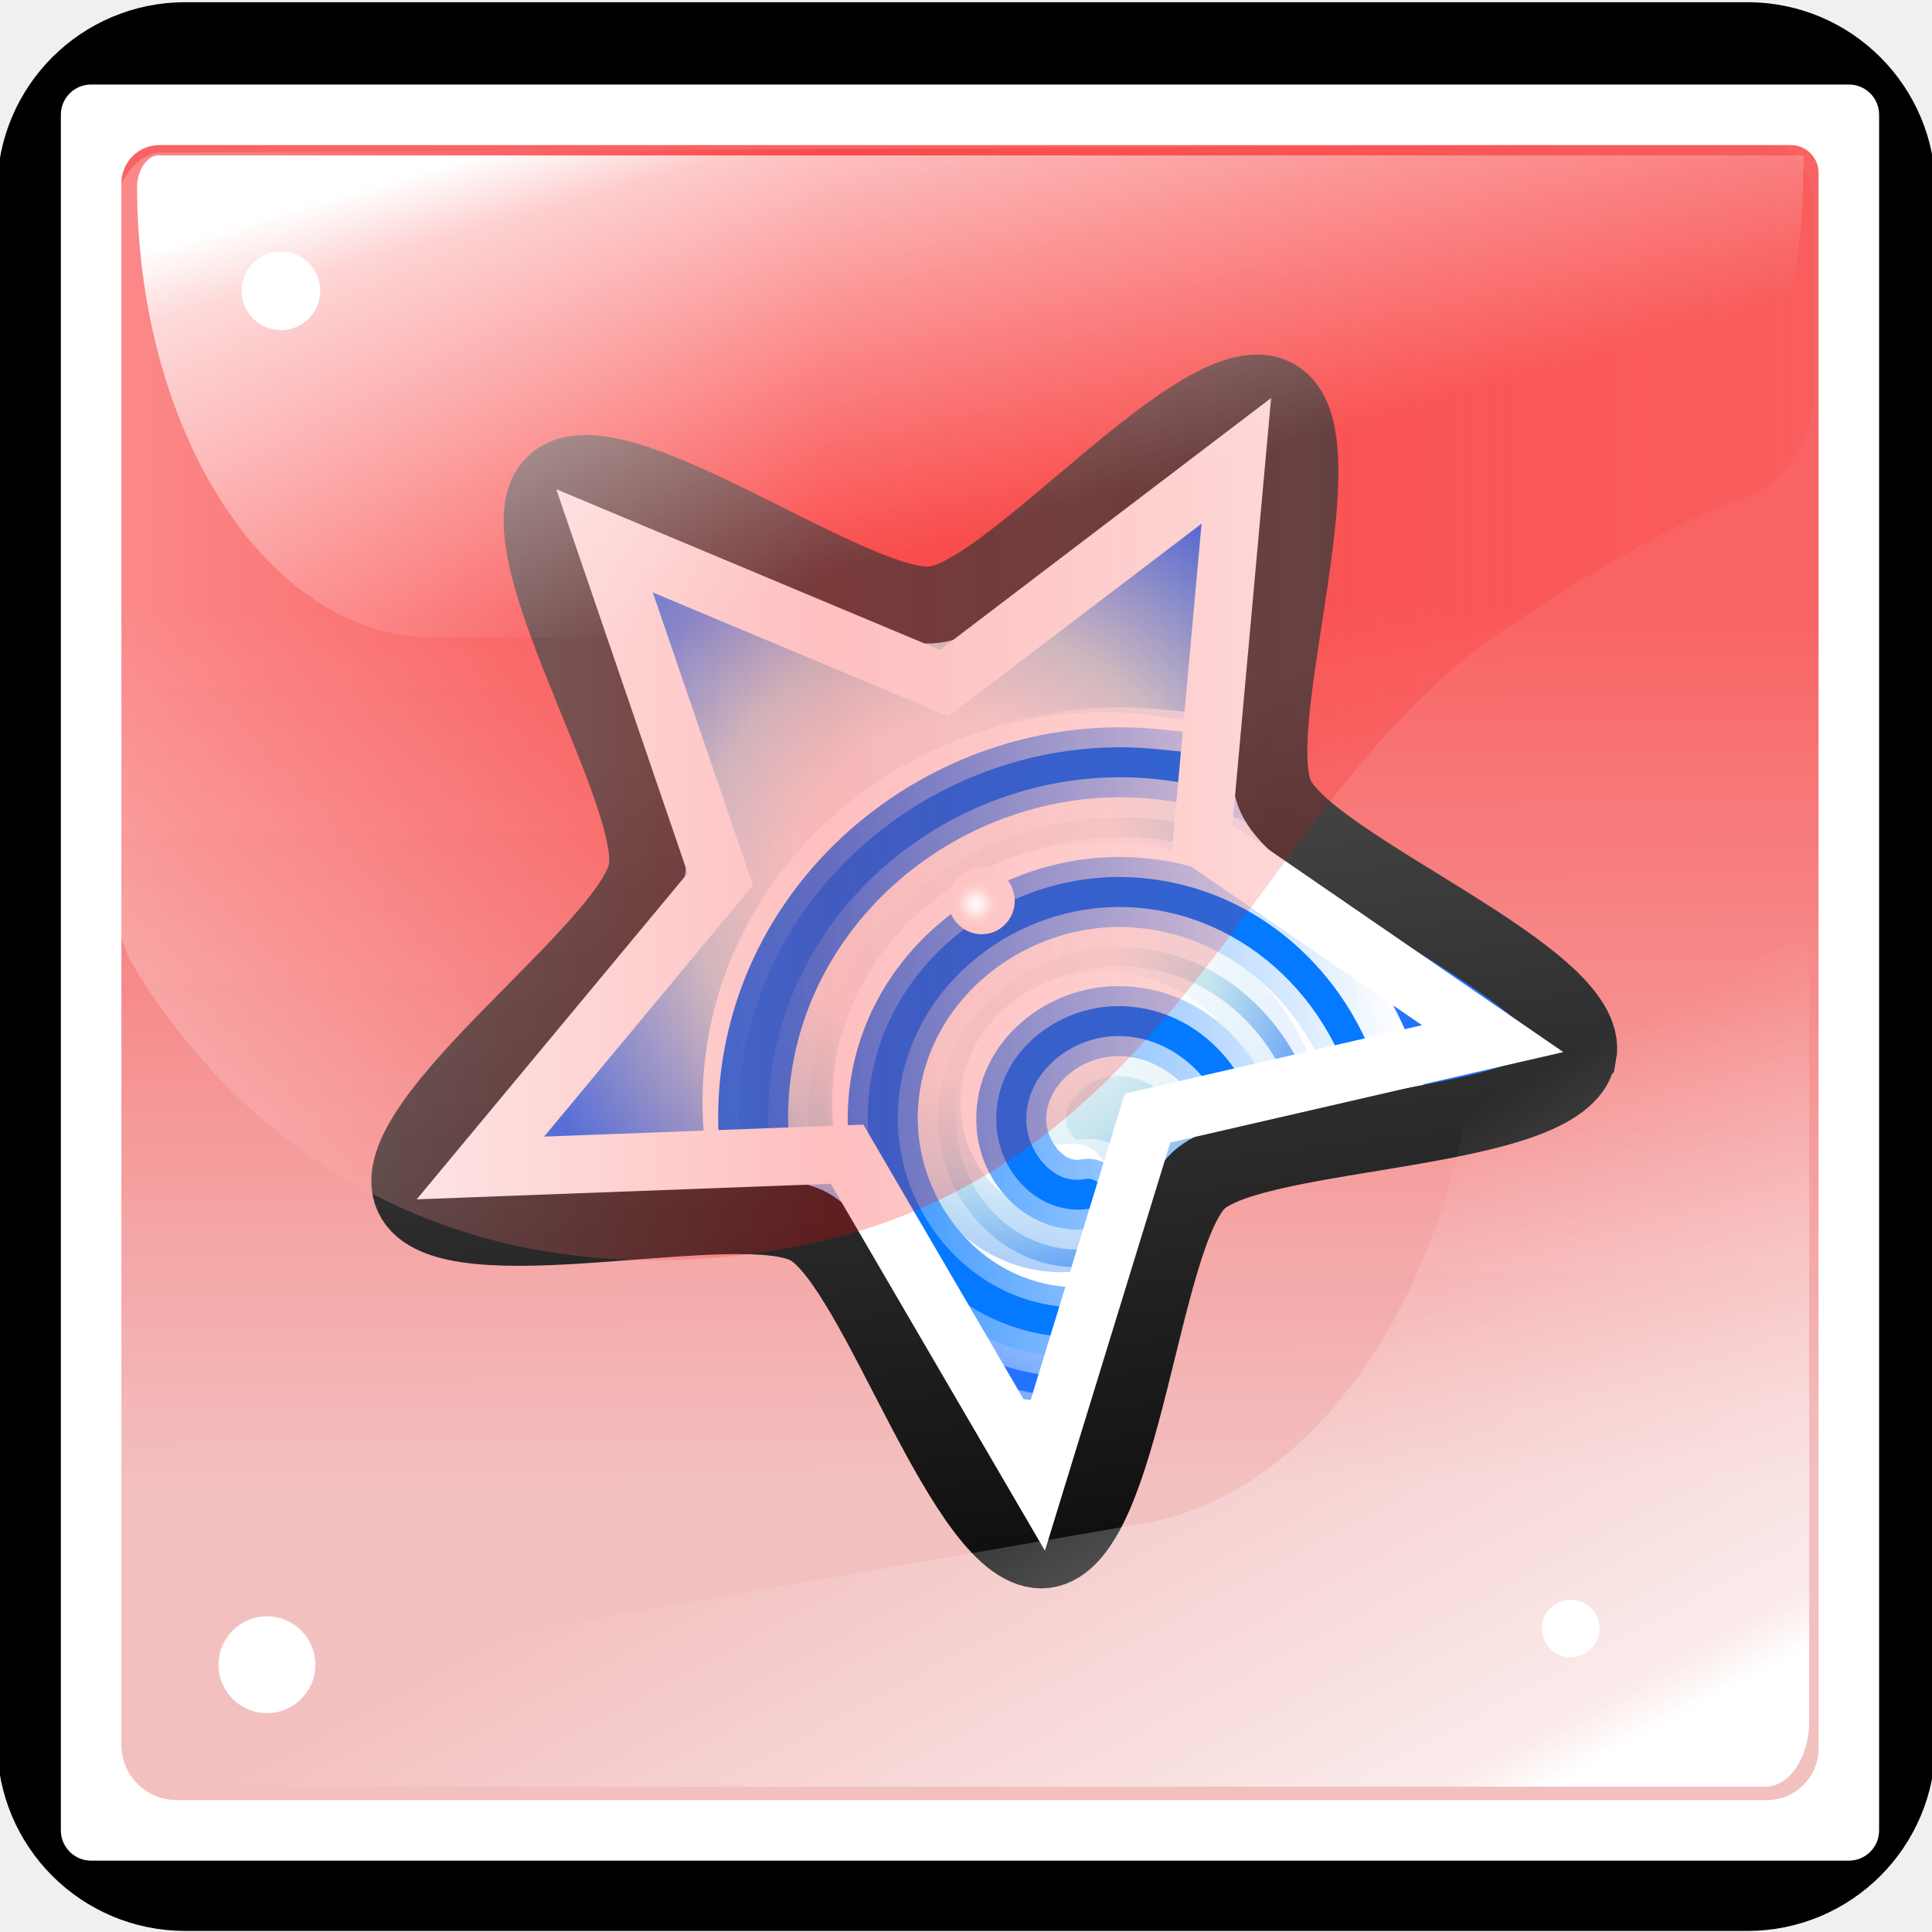
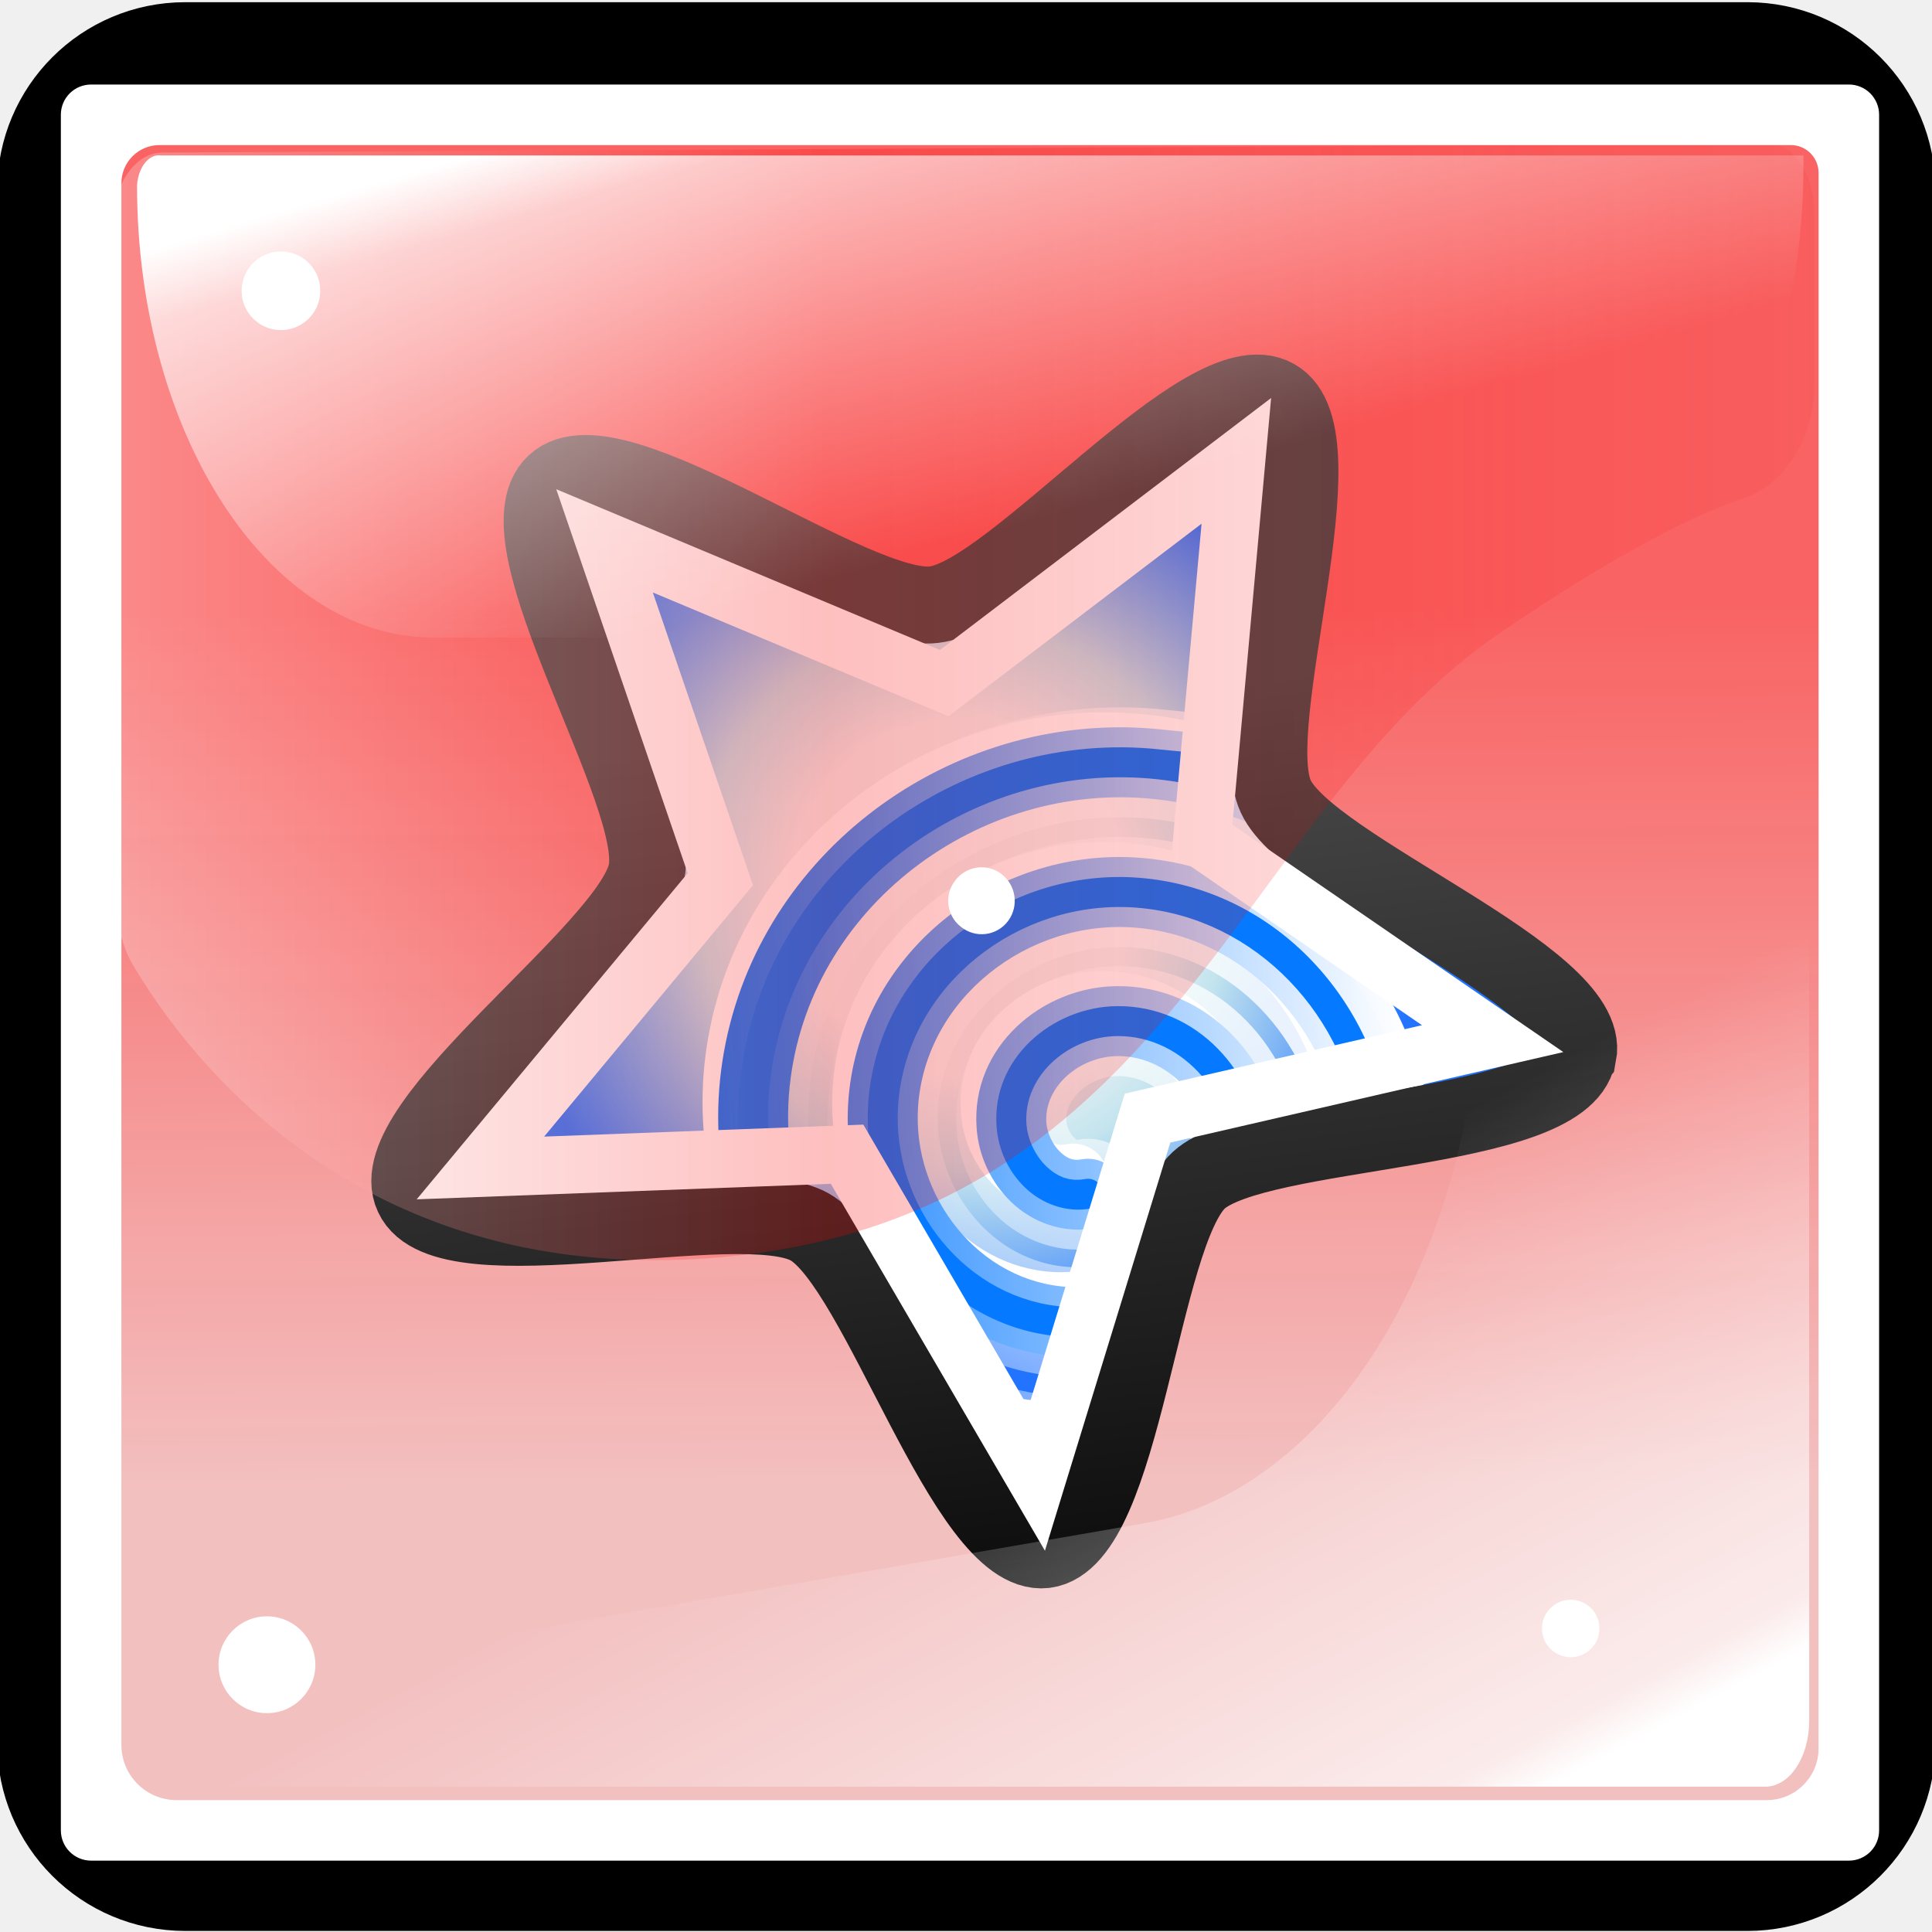
<svg xmlns="http://www.w3.org/2000/svg" xmlns:xlink="http://www.w3.org/1999/xlink" width="48" height="48">
  <defs>
-     <linearGradient id="g">
+     <linearGradient id="e">
      <stop offset="0" stop-color="#fff" />
      <stop offset=".42" stop-color="#fb0000" />
      <stop offset="1" stop-color="#fb0000" stop-opacity=".225" />
    </linearGradient>
-     <linearGradient id="f">
+     <linearGradient id="d">
      <stop offset=".096" stop-color="#fff" />
      <stop offset=".167" stop-color="#fff" stop-opacity=".68" />
      <stop offset="1" stop-color="#fff" stop-opacity="0" />
    </linearGradient>
    <linearGradient id="c">
      <stop offset=".098" stop-color="#fff" />
      <stop offset=".226" stop-color="#fff" stop-opacity=".692" />
      <stop offset=".652" stop-color="#fff" stop-opacity=".302" />
      <stop offset="1" stop-color="#fff" stop-opacity="0" />
    </linearGradient>
-     <linearGradient id="b">
+     <linearGradient id="a">
      <stop offset="0" stop-color="#ff0505" stop-opacity=".885" />
      <stop offset="1" stop-color="#ff0505" stop-opacity=".302" />
    </linearGradient>
-     <linearGradient id="a">
+     <linearGradient id="i">
      <stop offset="0" stop-color="#4c4c4c" />
      <stop offset="1" stop-color="#0d0d0d" />
    </linearGradient>
-     <linearGradient xlink:href="#b" id="k" x1="24.345" x2="24.401" y1="16.99" y2="31.545" gradientTransform="matrix(.99346 0 0 1.49262 .157 -10.13)" gradientUnits="userSpaceOnUse" />
+     <linearGradient xlink:href="#a" id="l" x1="24.345" x2="24.401" y1="16.99" y2="31.545" gradientTransform="matrix(.99346 0 0 1.49262 .157 -10.13)" gradientUnits="userSpaceOnUse" />
    <linearGradient xlink:href="#c" id="r" x1="5.123" x2="6.882" y1="9.98" y2="19.22" gradientUnits="userSpaceOnUse" />
-     <linearGradient xlink:href="#f" id="q" x1="44.361" x2="40.146" y1="36.189" y2="24.415" gradientUnits="userSpaceOnUse" />
-     <linearGradient xlink:href="#g" id="p" x1="2.631" x2="45.217" y1="19.102" y2="19.102" gradientUnits="userSpaceOnUse" />
-     <linearGradient id="i">
+     <linearGradient xlink:href="#d" id="q" x1="44.361" x2="40.146" y1="36.189" y2="24.415" gradientUnits="userSpaceOnUse" />
+     <linearGradient xlink:href="#e" id="p" x1="2.631" x2="45.217" y1="19.102" y2="19.102" gradientUnits="userSpaceOnUse" />
+     <linearGradient id="k">
      <stop offset=".282" stop-color="#f4f4f4" />
      <stop offset=".436" stop-color="#c3e4ee" />
      <stop offset=".754" stop-color="#2274ff" />
    </linearGradient>
-     <linearGradient xlink:href="#j" id="m" x1="-37.359" y1=".286" x2="-20.09" y2=".286" gradientUnits="userSpaceOnUse" />
-     <linearGradient id="j">
+     <linearGradient xlink:href="#h" id="n" x1="-37.359" y1=".286" x2="-20.09" y2=".286" gradientUnits="userSpaceOnUse" />
+     <linearGradient id="h">
      <stop offset="0" stop-color="#fff" />
      <stop offset="1" stop-color="#fff" stop-opacity="0" />
    </linearGradient>
-     <linearGradient xlink:href="#a" id="n" gradientUnits="userSpaceOnUse" x1="5.83" y1="6.7" x2="12.91" y2="13.2" />
-     <filter id="s" width="2.287" height="2.287" x="-.643" y="-.643" color-interpolation-filters="sRGB">
-       <feGaussianBlur stdDeviation=".156" />
-     </filter>
-     <filter id="o" width="1" height="1" x="0" y="0" color-interpolation-filters="sRGB">
+     <linearGradient xlink:href="#i" id="o" gradientUnits="userSpaceOnUse" x1="5.83" y1="6.7" x2="12.91" y2="13.2" />
+     <radialGradient xlink:href="#k" id="m" cx="7.18" cy="8.2" r="6.59" fx="7.18" fy="8.2" gradientTransform="matrix(.9 .5558 -.5314 .8606 5.08 -2.85)" gradientUnits="userSpaceOnUse" />
+     <filter id="s" width="1" height="1" x="0" y="0" color-interpolation-filters="sRGB">
      <feGaussianBlur />
    </filter>
-     <radialGradient xlink:href="#i" id="l" cx="7.18" cy="8.2" r="6.59" fx="7.18" fy="8.2" gradientTransform="matrix(.9 .5558 -.5314 .8606 5.08 -2.85)" gradientUnits="userSpaceOnUse" />
  </defs>
-   <rect width="45.579" height="45.342" x="1.219" y="1.343" ry="3.383" fill="url(#k)" fill-opacity=".676" stroke="#000" stroke-width="2.577" stroke-linecap="round" stroke-linejoin="round" paint-order="fill markers stroke" />
-   <path fill="url(#l)" fill-rule="evenodd" d="M13.51 5.1c.44.77-2.18 2.89-2.29 3.76-.1.88 1.95 3.55 1.36 4.2-.6.64-3.43-1.19-4.3-1.02-.86.17-2.76 2.95-3.56 2.58-.8-.36.07-3.62-.36-4.39S.69 8.51.8 7.63c.1-.87 3.47-1.05 4.06-1.7.6-.64.51-4.01 1.38-4.18.86-.18 2.07 2.97 2.87 3.34s3.97-.76 4.4 0z" enable-background="accumulate" overflow="visible" style="marker:none" transform="matrix(1.70778 1.45913 -1.46262 1.71314 23.581 -2.228)" />
-   <path fill="#fff" fill-rule="evenodd" d="M28.308 14.033c-7.69-.055-14.695 5.67-15.511 13.566a14.3 14.3 0 0 0 .57 5.681l2.87.04a11.6 11.6 0 0 1-.761-5.446c.711-6.882 7.268-11.813 14.086-11.074a13.4 13.4 0 0 1 4.075 1.116 1.35 1.35 0 0 0 1.783-.673 1.35 1.35 0 0 0-.672-1.783 16.1 16.1 0 0 0-4.893-1.337 15 15 0 0 0-1.547-.09m-.344 4.996c-5.178.103-9.866 4.036-10.23 9.427-.332 4.9 3.297 9.563 8.386 9.823a8.1 8.1 0 0 0 3.194-.491l1.547-4.359a5.47 5.47 0 0 1-4.604 2.159c-3.49-.18-6.068-3.49-5.835-6.948.283-4.171 4.238-7.224 8.367-6.893 4.244.34 7.473 3.908 7.927 8.01l2.642-.57c-.697-5.218-4.833-9.685-10.351-10.126q-.525-.043-1.043-.032m.115 4.97c-2.868.025-5.624 2.325-5.404 5.456a4.38 4.38 0 0 0 1.341 2.865c.788.757 1.993 1.242 3.248.99a1.35 1.35 0 0 0 1.054-1.584 1.35 1.35 0 0 0-1.585-1.058c-.332.066-.568-.025-.848-.292a1.86 1.86 0 0 1-.522-1.111c-.1-1.407 1.294-2.56 2.738-2.572 2.113-.018 3.743 2.007 3.684 4.122l2.682-.577C34.24 26.942 31.621 23.97 28.08 24M18.77 37.244l3.043 5.169a13.4 13.4 0 0 0 3.435.801 13 13 0 0 0 2.136.027l1.006-2.841a10.2 10.2 0 0 1-2.88.131c-2.653-.258-4.987-1.487-6.74-3.287" color="#000" style="-inkscape-stroke:none" transform="translate(9.245 8.643)scale(.64518)" />
-   <path fill="#0579ff" fill-rule="evenodd" d="M-30.844 9.714c4.98.362 9.761-3.049 10.625-8.13a9.3 9.3 0 0 0-.128-3.705l-1.858-.147a7.5 7.5 0 0 1 .262 3.56c-.753 4.428-5.21 7.344-9.596 6.576a8.7 8.7 0 0 1-2.592-.896c-.426-.228-.4.143-.628.57s.103 1.15.53 1.377c.973.52 1.299.48 2.387.671q.499.088.998.124zm.435-3.222c3.359.153 6.563-2.196 7.028-5.673.423-3.16-1.73-6.335-5.016-6.72a5.3 5.3 0 0 0-2.09.183l-1.187 2.758A3.55 3.55 0 0 1-28.6-4.163c2.254.264 3.783 2.518 3.485 4.749-.36 2.69-3.052 4.5-5.713 4.11-2.735-.4-4.675-2.849-4.795-5.526l-1.736.257c.23 3.41 2.72 6.48 6.276 7q.338.05.674.065zm.137-3.225C-28.413 3.373-26.53 2-26.54-.038a2.85 2.85 0 0 0-.747-1.913c-.478-.524-1.238-.889-2.062-.779a.875.875 0 0 0 .232 1.734c.218-.029.367.04.537.225.17.186.29.494.291.742.005.916-.947 1.604-1.883 1.55-1.37-.078-2.34-1.459-2.212-2.827l-1.762.26c.008 2.145 1.578 4.182 3.874 4.313zm6.592-8.185-1.752-3.478a8.7 8.7 0 0 0-2.191-.665 8.4 8.4 0 0 0-1.383-.108l-.772 1.798a6.6 6.6 0 0 1 1.871.037c1.708.28 3.168 1.175 4.227 2.416z" color="#000" style="-inkscape-stroke:none" transform="rotate(176.25 -1.515 14.82)scale(.99377)" stroke="url(#m)" />
-   <path fill="none" stroke="url(#n)" stroke-width=".85" d="M13.51 5.1c.44.77-2.18 2.89-2.29 3.76-.1.88 1.95 3.55 1.36 4.2-.6.64-3.43-1.19-4.3-1.02-.86.17-2.76 2.95-3.56 2.58-.8-.36.07-3.62-.36-4.39S.69 8.51.8 7.63c.1-.87 3.47-1.05 4.06-1.7.6-.64.51-4.01 1.38-4.18.86-.18 2.07 2.97 2.87 3.34s3.97-.76 4.4 0z" enable-background="accumulate" overflow="visible" style="marker:none" transform="matrix(1.70778 1.45913 -1.46262 1.71314 23.581 -2.228)" />
+   <rect width="45.579" height="45.342" x="1.219" y="1.343" ry="3.383" fill="url(#l)" fill-opacity=".676" stroke="#000" stroke-width="2.577" stroke-linecap="round" stroke-linejoin="round" paint-order="fill markers stroke" />
+   <path fill="url(#m)" fill-rule="evenodd" d="M13.51 5.1c.44.77-2.18 2.89-2.29 3.76-.1.88 1.95 3.55 1.36 4.2-.6.64-3.43-1.19-4.3-1.02-.86.17-2.76 2.95-3.56 2.58-.8-.36.07-3.62-.36-4.39S.69 8.51.8 7.63c.1-.87 3.47-1.05 4.06-1.7.6-.64.51-4.01 1.38-4.18.86-.18 2.07 2.97 2.87 3.34s3.97-.76 4.4 0z" enable-background="accumulate" overflow="visible" style="marker:none" transform="matrix(1.70778 1.45913 -1.46262 1.71314 23.581 -2.228)" />
+   <path fill="#fff" fill-rule="evenodd" d="M28.308 14.033c-7.69-.055-14.695 5.67-15.511 13.566a14.3 14.3 0 0 0 .57 5.681l2.87.04a11.6 11.6 0 0 1-.761-5.446c.711-6.882 7.268-11.813 14.086-11.074a13.4 13.4 0 0 1 4.075 1.116 1.35 1.35 0 0 0 1.783-.673 1.35 1.35 0 0 0-.672-1.783 16.1 16.1 0 0 0-4.893-1.337 15 15 0 0 0-1.547-.09m-.344 4.996c-5.178.103-9.866 4.036-10.23 9.427-.332 4.9 3.297 9.563 8.386 9.823a8.1 8.1 0 0 0 3.194-.491l1.547-4.359a5.47 5.47 0 0 1-4.604 2.159c-3.49-.18-6.068-3.49-5.835-6.948.283-4.171 4.238-7.224 8.367-6.893 4.244.34 7.473 3.908 7.927 8.01l2.642-.57c-.697-5.218-4.833-9.685-10.351-10.126q-.525-.043-1.043-.032m.115 4.97c-2.868.025-5.624 2.325-5.404 5.456a4.38 4.38 0 0 0 1.341 2.865c.788.757 1.993 1.242 3.248.99a1.35 1.35 0 0 0 1.054-1.584 1.35 1.35 0 0 0-1.585-1.058c-.332.066-.568-.025-.848-.292a1.86 1.86 0 0 1-.522-1.111c-.1-1.407 1.294-2.56 2.738-2.572 2.113-.018 3.743 2.007 3.684 4.122l2.682-.577C34.24 26.942 31.621 23.97 28.08 24m-9.31 13.244 3.043 5.169a13.4 13.4 0 0 0 3.435.801 13 13 0 0 0 2.136.027L28.39 40.4a10.2 10.2 0 0 1-2.88.131c-2.653-.258-4.987-1.487-6.74-3.287" color="#000" style="-inkscape-stroke:none" transform="translate(9.245 8.643)scale(.64518)" />
+   <path fill="#0579ff" fill-rule="evenodd" d="M-30.844 9.714c4.98.362 9.761-3.049 10.625-8.13a9.3 9.3 0 0 0-.128-3.705l-1.858-.147a7.5 7.5 0 0 1 .262 3.56c-.753 4.428-5.21 7.344-9.596 6.576a8.7 8.7 0 0 1-2.592-.896c-.426-.228-.4.143-.628.57s.103 1.15.53 1.377c.973.52 1.299.48 2.387.671q.499.088.998.124zm.435-3.222c3.359.153 6.563-2.196 7.028-5.673.423-3.16-1.73-6.335-5.016-6.72a5.3 5.3 0 0 0-2.09.183l-1.187 2.758A3.55 3.55 0 0 1-28.6-4.163c2.254.264 3.783 2.518 3.485 4.749-.36 2.69-3.052 4.5-5.713 4.11-2.735-.4-4.675-2.849-4.795-5.526l-1.736.257c.23 3.41 2.72 6.48 6.276 7q.338.05.674.065zm.137-3.225C-28.413 3.373-26.53 2-26.54-.038a2.85 2.85 0 0 0-.747-1.913c-.478-.524-1.238-.889-2.062-.779a.875.875 0 0 0 .232 1.734c.218-.029.367.04.537.225.17.186.29.494.291.742.005.916-.947 1.604-1.883 1.55-1.37-.078-2.34-1.459-2.212-2.827l-1.762.26c.008 2.145 1.578 4.182 3.874 4.313zm6.592-8.185-1.752-3.478a8.7 8.7 0 0 0-2.191-.665 8.4 8.4 0 0 0-1.383-.108l-.772 1.798a6.6 6.6 0 0 1 1.871.037c1.708.28 3.168 1.175 4.227 2.416z" color="#000" style="-inkscape-stroke:none" transform="rotate(176.25 -1.515 14.82)scale(.99377)" stroke="url(#n)" />
+   <path fill="none" stroke="url(#o)" stroke-width=".85" d="M13.51 5.1c.44.77-2.18 2.89-2.29 3.76-.1.88 1.95 3.55 1.36 4.2-.6.64-3.43-1.19-4.3-1.02-.86.17-2.76 2.95-3.56 2.58-.8-.36.07-3.62-.36-4.39S.69 8.51.8 7.63c.1-.87 3.47-1.05 4.06-1.7.6-.64.51-4.01 1.38-4.18.86-.18 2.07 2.97 2.87 3.34s3.97-.76 4.4 0z" enable-background="accumulate" overflow="visible" style="marker:none" transform="matrix(1.70778 1.45913 -1.46262 1.71314 23.581 -2.228)" />
  <path fill="none" stroke="#fff" stroke-width="2.23" d="m43.15 26.6-13.29 3.06-4.27 13.9-7.3-12.51-14.12.53 9.24-11.12L8.95 7.43l13.08 5.48 11.25-8.56-1.32 14.56Z" enable-background="accumulate" overflow="visible" style="marker:none" transform="translate(9.245 8.643)scale(.64518)" />
-   <path fill="#fffdfc" fill-rule="evenodd" d="M8.5 7.99a.37.37 0 0 1-.38.37.37.37 0 0 1-.37-.37.37.37 0 0 1 .37-.38.38.38 0 0 1 .38.371" filter="url(#o)" transform="rotate(36.96 14.018 29.674)scale(2.20534)" />
  <path d="M2.631 11.374V21.92c0 .453.21 1.123.512 1.46 1.39 1.553 5.751 5.35 14.786 4.81 11.314-.676 12.855-7.292 19.433-10.223 3.026-1.35 4.93-1.95 6.105-2.206.947-.206 1.75-.917 1.75-1.895V11.1a1.136 1.136 44.899 0 0-1.14-1.136l-40.183.141a1.267 1.267 134.899 0 0-1.263 1.268" transform="matrix(.99346 0 0 1.5173 .157 -11.542)" opacity=".25" fill="url(#p)" paint-order="fill markers stroke" />
  <path d="M45.462 22.338V35.74a1.096 1.096 135 0 1-1.096 1.095H2.94a.094.094 80.722 0 1-.03-.182l.35-.117a52 52 167.435 0 1 10.57-2.356l14.994-1.728a9.534 9.534 131.713 0 0 8.443-9.471v-.229a1.456 1.456 135.066 0 1 1.459-1.456l5.708.014a1.03 1.03 45.066 0 1 1.027 1.028" transform="matrix(.99346 0 0 1.49262 -.216 -10.591)" fill="url(#q)" paint-order="fill markers stroke" />
  <path d="M3.875 9.674h41.069v.139a7.755 7.755 135 0 1-7.756 7.755H10.676a7.407 7.407 45 0 1-7.407-7.407.55.55 141.248 0 1 .606-.487" transform="matrix(.99346 0 0 1.5173 .157 -10.816)" fill="url(#r)" paint-order="fill markers stroke" />
  <circle cx="6.632" cy="41.36" r="1.203" fill="#fff" paint-order="fill markers stroke" />
  <circle cx="6.98" cy="7.224" r=".977" fill="#fff" paint-order="fill markers stroke" />
  <circle cx="39.024" cy="40.459" r=".714" fill="#fff" paint-order="fill markers stroke" />
-   <circle cx="24.25" cy="22.455" r=".291" fill="#fff" paint-order="fill markers stroke" filter="url(#s)" />
+   <path fill="#fff" fill-rule="evenodd" d="M8.5 7.99a.37.37 0 0 1-.38.37.37.37 0 0 1-.37-.37.37.37 0 0 1 .37-.38.38.38 0 0 1 .38.371" filter="url(#s)" transform="rotate(36.96 14.018 29.674)scale(2.20534)" />
  <path d="M2.264 2.1a.75.75 0 0 0-.752.752v42.623c0 .415.336.752.752.752h43.67a.75.75 0 0 0 .752-.752V2.852a.75.75 0 0 0-.752-.752Zm1.698 1.504H44.49a.69.69 45 0 1 .692.691v39.143a1.285 1.285 135 0 1-1.285 1.285H4.384a1.37 1.37 45 0 1-1.368-1.368V4.55a.947.947 135 0 1 .946-.946" style="-inkscape-stroke:none" color="#000" fill="#fff" paint-order="markers stroke fill" />
</svg>
